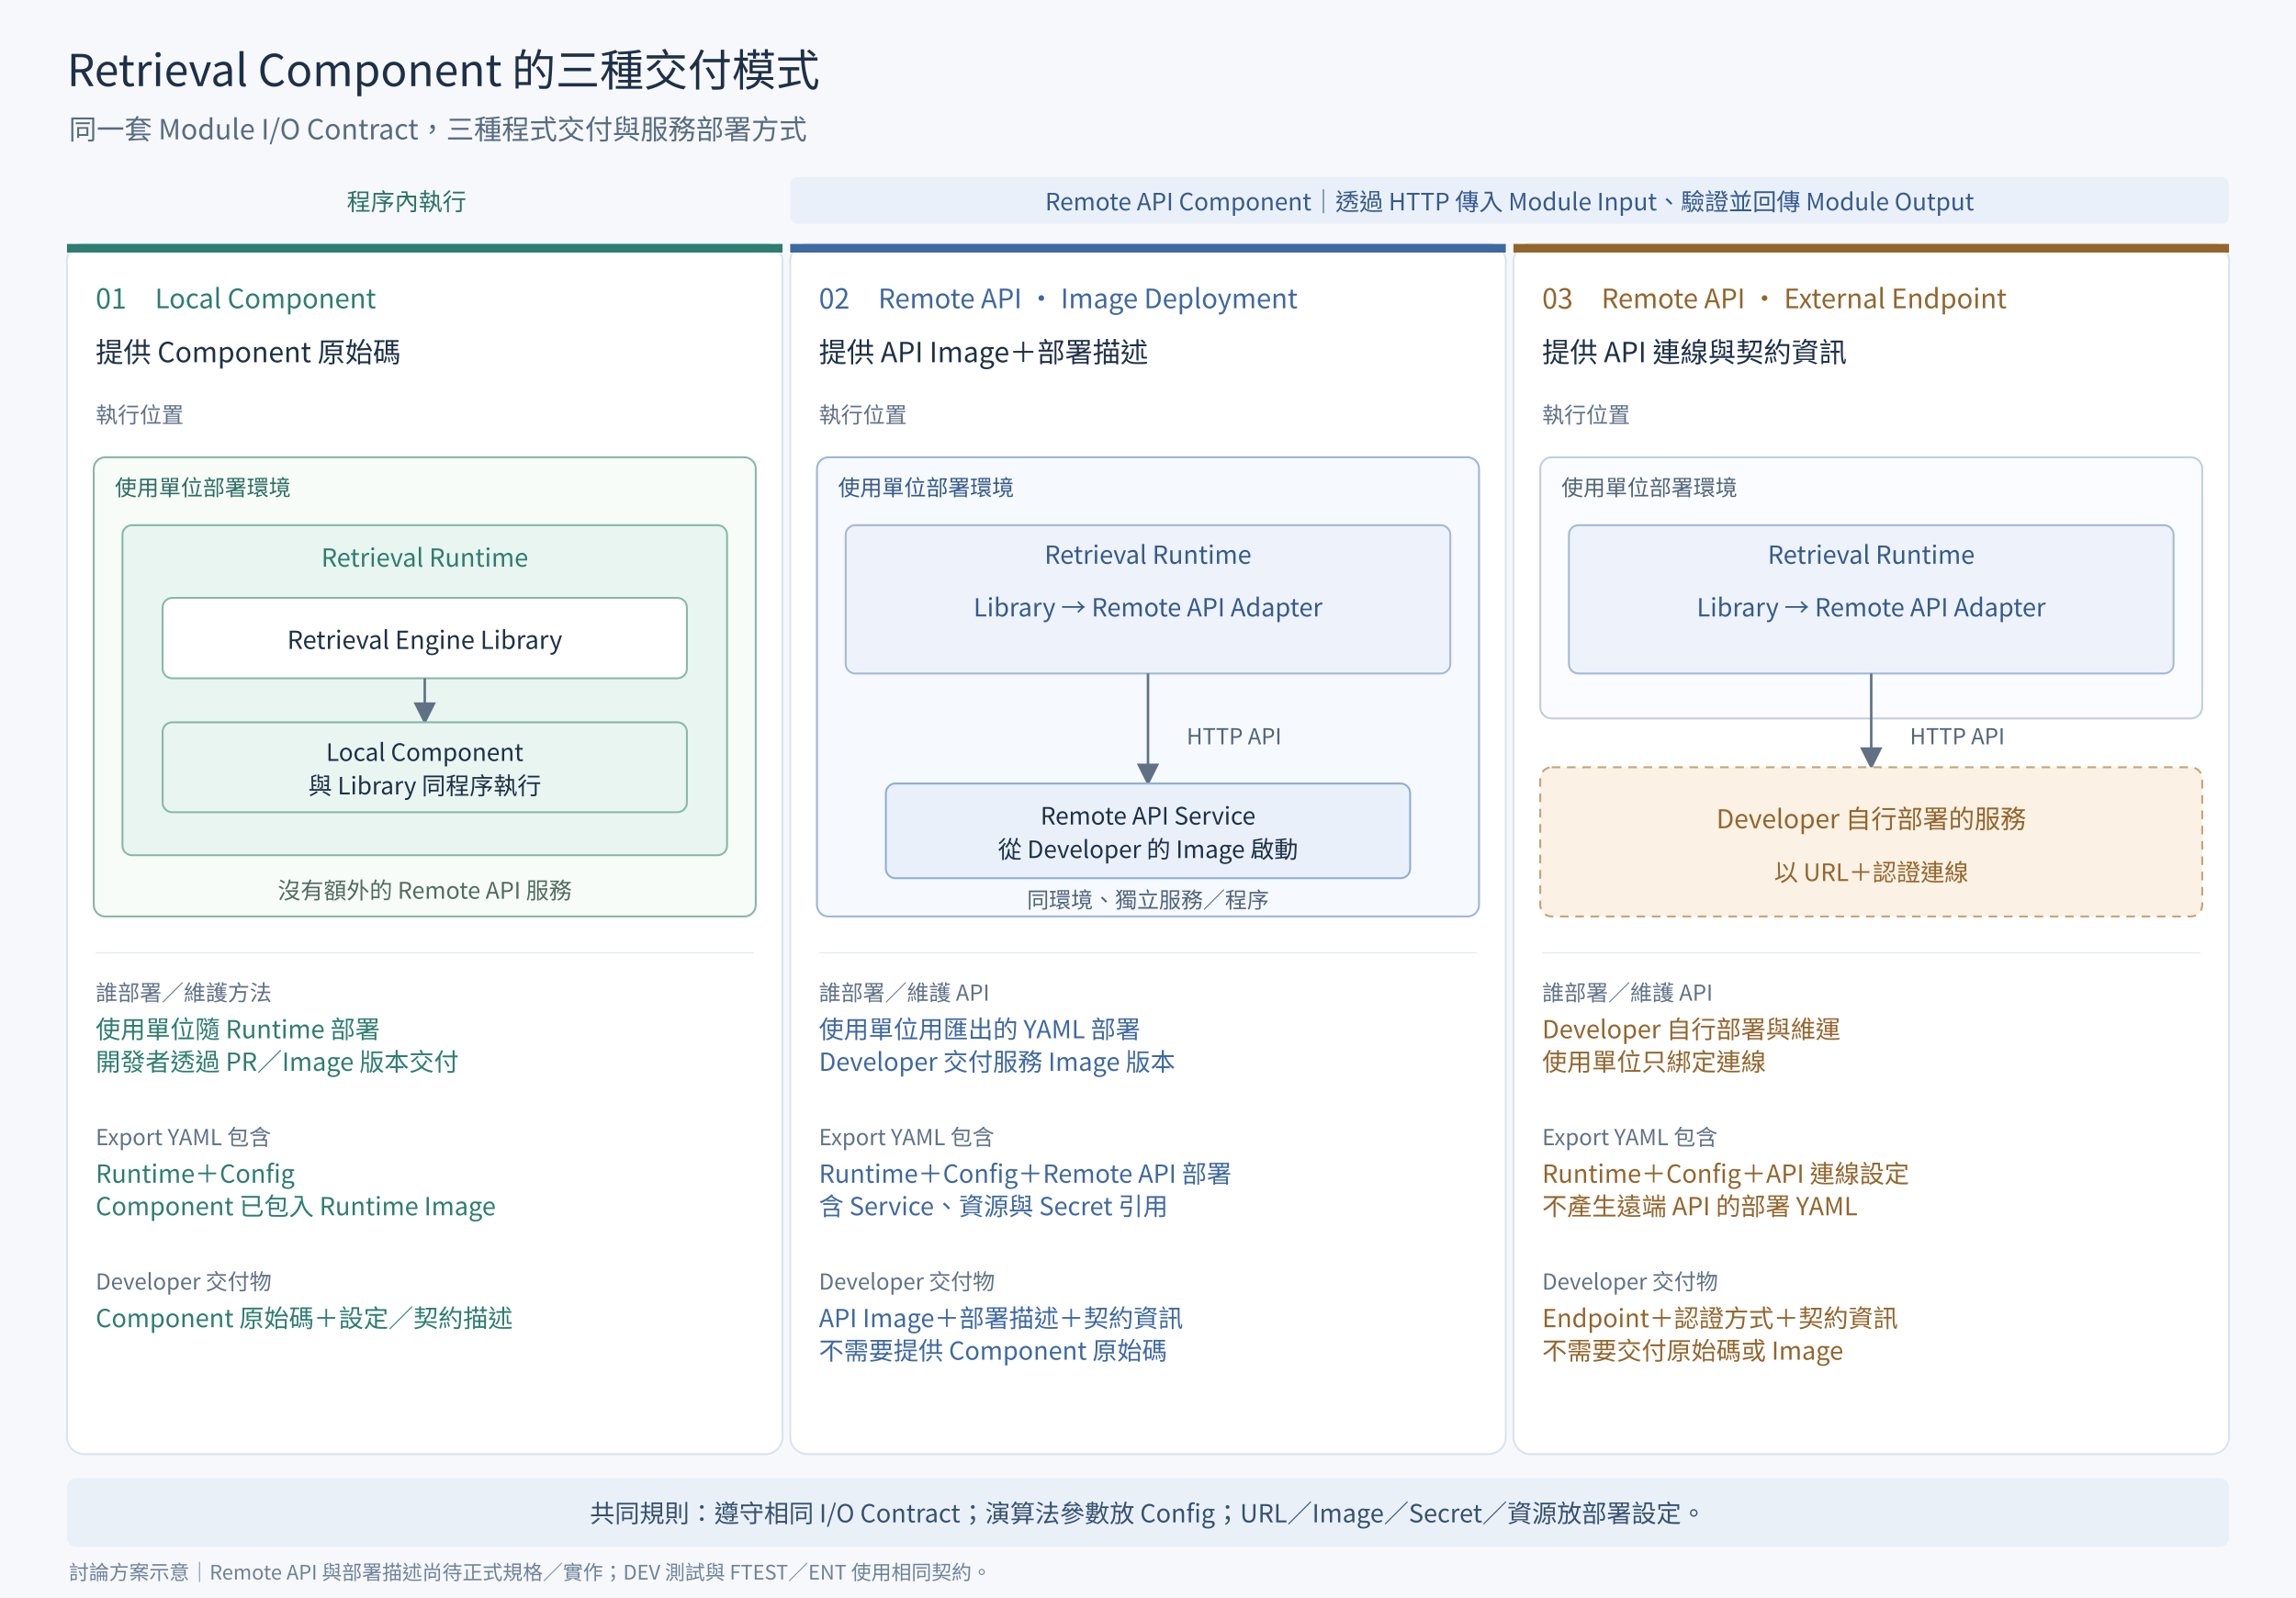
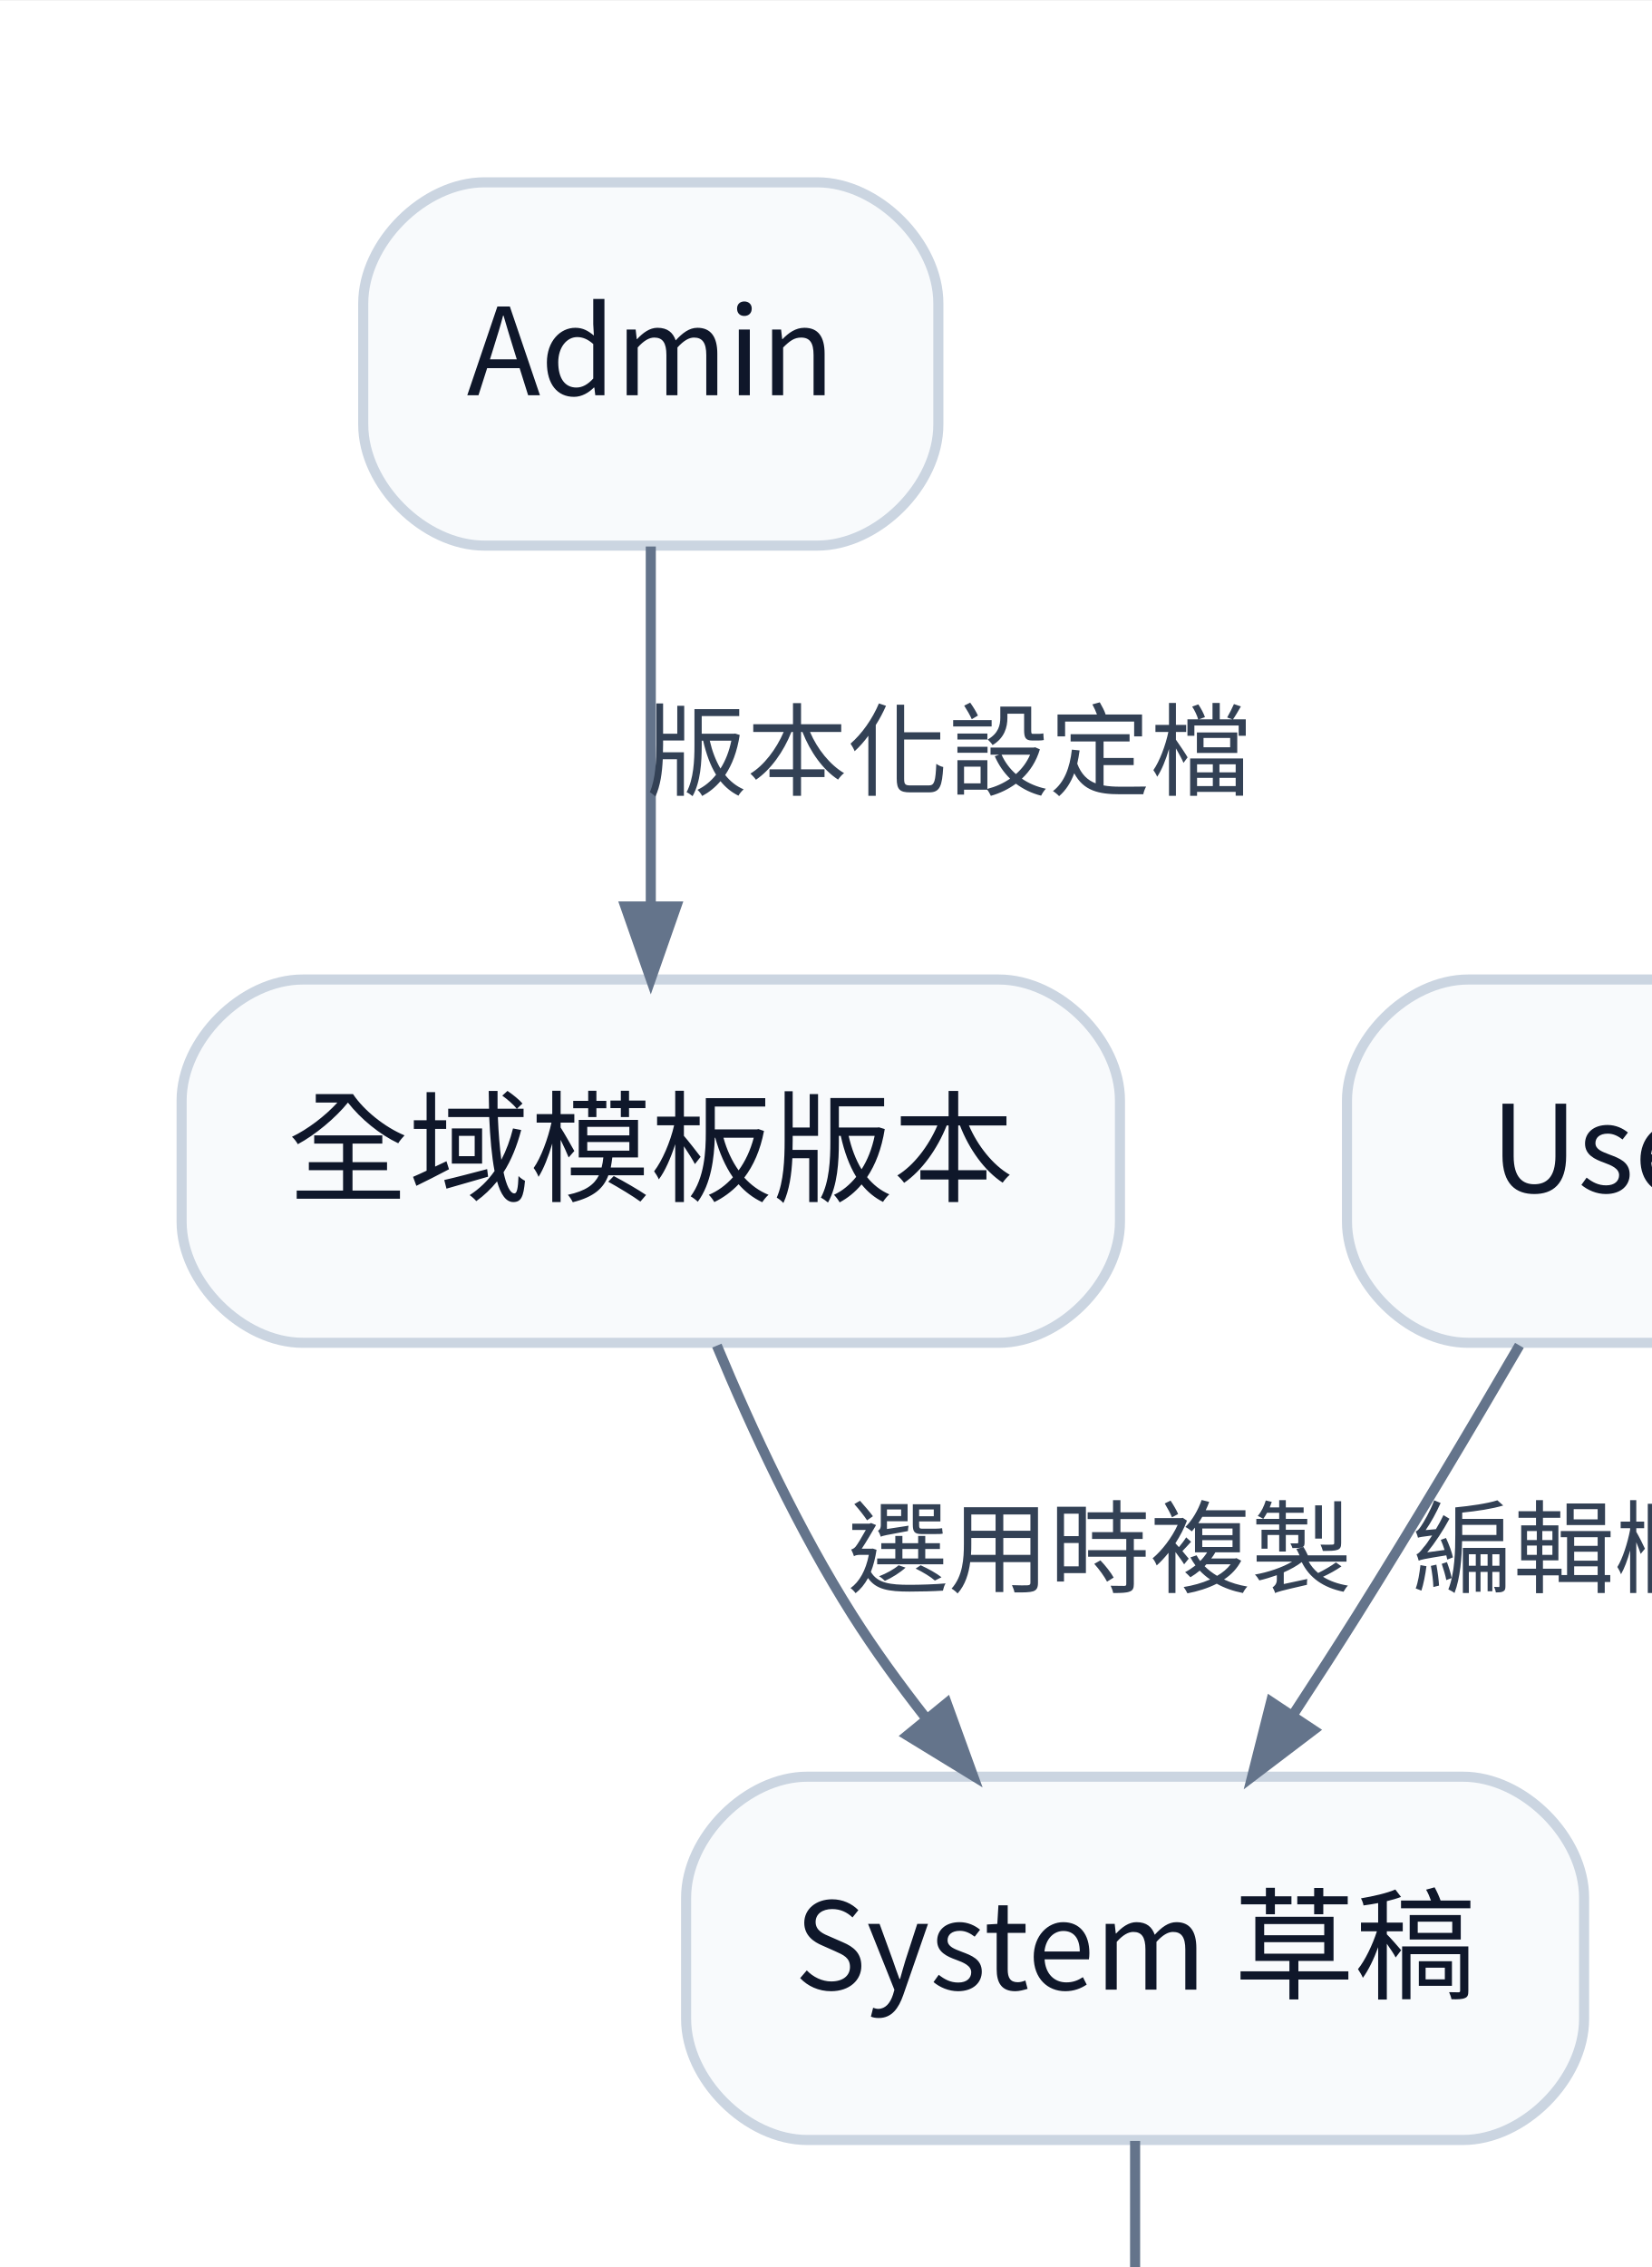
- <svg xmlns="http://www.w3.org/2000/svg" width="2400" height="1670" viewBox="0 0 2400 1670" role="img" aria-labelledby="title desc">
-   <defs>
-     <marker id="arrow" markerWidth="9" markerHeight="9" refX="8" refY="4.5" orient="auto">
-       <path d="M0 0 L9 4.5 L0 9Z" fill="#607186" />
-     </marker>
-   </defs>
-   <rect width="2400" height="1670" fill="#f6f8fc" />
-   <style>text{font-family:'Noto Sans CJK TC',sans-serif;dominant-baseline:central;fill:#1e3048}.arrow{fill:none;stroke:#607186;stroke-width:2.6;marker-end:url(#arrow)}</style>
-   <text x="70" y="70" style="font-size:46px;fill:#1e3048;text-anchor:start;font-weight:500">Retrieval Component 的三種交付模式</text>
-   <text x="72" y="133" style="font-size:29px;fill:#586b81;text-anchor:start;font-weight:400">同一套 Module I/O Contract，三種程式交付與服務部署方式</text>
-   <rect x="826" y="185" width="1504" height="49" rx="8" fill="#eaf0fa" stroke="none" stroke-width="2" />
-   <text x="1578" y="209" style="font-size:25px;fill:#365a8c;text-anchor:middle;font-weight:400">Remote API Component｜透過 HTTP 傳入 Module Input、驗證並回傳 Module Output</text>
-   <text x="425" y="209" style="font-size:25px;fill:#2b7166;text-anchor:middle;font-weight:400">程序內執行</text>
-   <rect x="70" y="255" width="748" height="1265" rx="18" fill="#fff" stroke="#dce3ed" stroke-width="2" />
-   <rect x="70" y="255" width="748" height="9" rx="0" fill="#2d7d70" stroke="none" stroke-width="2" />
-   <text x="100" y="310" style="font-size:29px;fill:#2d7d70;text-anchor:start;font-weight:500">01</text>
-   <text x="162" y="310" style="font-size:28px;fill:#2d7d70;text-anchor:start;font-weight:500">Local Component</text>
-   <text x="100" y="366" style="font-size:29px;fill:#1e3048;text-anchor:start;font-weight:500">提供 Component 原始碼</text>
-   <text x="100" y="432" style="font-size:23px;fill:#617187;text-anchor:start;font-weight:400">執行位置</text>
-   <rect x="98" y="478" width="692" height="480" rx="12" fill="#f7fcf9" stroke="#8bb4a6" stroke-width="2" />
-   <text x="120" y="508" style="font-size:23px;fill:#2d6d61;text-anchor:start;font-weight:400">使用單位部署環境</text>
-   <rect x="128" y="549" width="632" height="345" rx="10" fill="#e9f5f0" stroke="#89b7aa" stroke-width="2" />
-   <text x="444.0" y="581" style="font-size:26px;fill:#2d7d70;text-anchor:middle;font-weight:400">Retrieval Runtime</text>
-   <rect x="170" y="625" width="548" height="84" rx="10" fill="#fff" stroke="#89b7aa" stroke-width="2" />
-   <text x="444.0" y="667.0" style="font-size:26px;fill:#1e3048;text-anchor:middle;font-weight:400">Retrieval Engine Library</text>
-   <path class="arrow" d="M444.0 709 L444.0 755" />
-   <rect x="170" y="755" width="548" height="94" rx="10" fill="#e9f5f0" stroke="#89b7aa" stroke-width="2" />
-   <text x="444.0" y="784.5" style="font-size:25px;fill:#1e3048;text-anchor:middle;font-weight:400">Local Component</text>
-   <text x="444.0" y="819.5" style="font-size:25px;fill:#1e3048;text-anchor:middle;font-weight:400">與 Library 同程序執行</text>
-   <text x="444.0" y="929" style="font-size:24px;fill:#526b62;text-anchor:middle;font-weight:400">沒有額外的 Remote API 服務</text>
-   <path d="M100 996 L788 996" stroke="#e1e7ef" />
-   <text x="100" y="1036" style="font-size:23px;fill:#617187;text-anchor:start;font-weight:400">誰部署／維護方法</text>
-   <text x="100" y="1074" style="font-size:26px;fill:#2d7d70;text-anchor:start;font-weight:400">使用單位隨 Runtime 部署</text>
-   <text x="100" y="1108" style="font-size:26px;fill:#2d7d70;text-anchor:start;font-weight:400">開發者透過 PR／Image 版本交付</text>
-   <text x="100" y="1187" style="font-size:23px;fill:#617187;text-anchor:start;font-weight:400">Export YAML 包含</text>
-   <text x="100" y="1225" style="font-size:26px;fill:#2d7d70;text-anchor:start;font-weight:400">Runtime＋Config</text>
-   <text x="100" y="1259" style="font-size:26px;fill:#2d7d70;text-anchor:start;font-weight:400">Component 已包入 Runtime Image</text>
-   <text x="100" y="1338" style="font-size:23px;fill:#617187;text-anchor:start;font-weight:400">Developer 交付物</text>
-   <text x="100" y="1376" style="font-size:26px;fill:#2d7d70;text-anchor:start;font-weight:400">Component 原始碼＋設定／契約描述</text>
-   <rect x="826" y="255" width="748" height="1265" rx="18" fill="#fff" stroke="#dce3ed" stroke-width="2" />
-   <rect x="826" y="255" width="748" height="9" rx="0" fill="#3e68a2" stroke="none" stroke-width="2" />
-   <text x="856" y="310" style="font-size:29px;fill:#3e68a2;text-anchor:start;font-weight:500">02</text>
-   <text x="918" y="310" style="font-size:28px;fill:#3e68a2;text-anchor:start;font-weight:500">Remote API · Image Deployment</text>
-   <text x="856" y="366" style="font-size:29px;fill:#1e3048;text-anchor:start;font-weight:500">提供 API Image＋部署描述</text>
-   <text x="856" y="432" style="font-size:23px;fill:#617187;text-anchor:start;font-weight:400">執行位置</text>
-   <rect x="854" y="478" width="692" height="480" rx="12" fill="#f6f9fe" stroke="#9eb5d5" stroke-width="2" />
-   <text x="876" y="508" style="font-size:23px;fill:#365a8c;text-anchor:start;font-weight:400">使用單位部署環境</text>
-   <rect x="884" y="549" width="632" height="155" rx="10" fill="#edf2fb" stroke="#a4b9d7" stroke-width="2" />
-   <text x="1200.0" y="578" style="font-size:26px;fill:#365a8c;text-anchor:middle;font-weight:400">Retrieval Runtime</text>
-   <text x="1200.0" y="633" style="font-size:26px;fill:#365a8c;text-anchor:middle;font-weight:400">Library → Remote API Adapter</text>
-   <path class="arrow" d="M1200.0 704 L1200.0 819" />
-   <text x="1290.0" y="768" style="font-size:23px;fill:#52647a;text-anchor:middle;font-weight:400">HTTP API</text>
-   <rect x="926" y="819" width="548" height="99" rx="10" fill="#eaf0fa" stroke="#91add1" stroke-width="2" />
-   <text x="1200.0" y="851.0" style="font-size:25px;fill:#1e3048;text-anchor:middle;font-weight:400">Remote API Service</text>
-   <text x="1200.0" y="886.0" style="font-size:25px;fill:#1e3048;text-anchor:middle;font-weight:400">從 Developer 的 Image 啟動</text>
-   <text x="1200.0" y="939" style="font-size:23px;fill:#52647a;text-anchor:middle;font-weight:400">同環境、獨立服務／程序</text>
-   <path d="M856 996 L1544 996" stroke="#e1e7ef" />
-   <text x="856" y="1036" style="font-size:23px;fill:#617187;text-anchor:start;font-weight:400">誰部署／維護 API</text>
-   <text x="856" y="1074" style="font-size:26px;fill:#3e68a2;text-anchor:start;font-weight:400">使用單位用匯出的 YAML 部署</text>
-   <text x="856" y="1108" style="font-size:26px;fill:#3e68a2;text-anchor:start;font-weight:400">Developer 交付服務 Image 版本</text>
-   <text x="856" y="1187" style="font-size:23px;fill:#617187;text-anchor:start;font-weight:400">Export YAML 包含</text>
-   <text x="856" y="1225" style="font-size:26px;fill:#3e68a2;text-anchor:start;font-weight:400">Runtime＋Config＋Remote API 部署</text>
-   <text x="856" y="1259" style="font-size:26px;fill:#3e68a2;text-anchor:start;font-weight:400">含 Service、資源與 Secret 引用</text>
-   <text x="856" y="1338" style="font-size:23px;fill:#617187;text-anchor:start;font-weight:400">Developer 交付物</text>
-   <text x="856" y="1376" style="font-size:26px;fill:#3e68a2;text-anchor:start;font-weight:400">API Image＋部署描述＋契約資訊</text>
-   <text x="856" y="1410" style="font-size:26px;fill:#3e68a2;text-anchor:start;font-weight:400">不需要提供 Component 原始碼</text>
-   <rect x="1582" y="255" width="748" height="1265" rx="18" fill="#fff" stroke="#dce3ed" stroke-width="2" />
-   <rect x="1582" y="255" width="748" height="9" rx="0" fill="#93652c" stroke="none" stroke-width="2" />
-   <text x="1612" y="310" style="font-size:29px;fill:#93652c;text-anchor:start;font-weight:500">03</text>
-   <text x="1674" y="310" style="font-size:28px;fill:#93652c;text-anchor:start;font-weight:500">Remote API · External Endpoint</text>
-   <text x="1612" y="366" style="font-size:29px;fill:#1e3048;text-anchor:start;font-weight:500">提供 API 連線與契約資訊</text>
-   <text x="1612" y="432" style="font-size:23px;fill:#617187;text-anchor:start;font-weight:400">執行位置</text>
-   <rect x="1610" y="478" width="692" height="273" rx="12" fill="#fbfcff" stroke="#c3cddd" stroke-width="2" />
-   <text x="1632" y="508" style="font-size:23px;fill:#52647a;text-anchor:start;font-weight:400">使用單位部署環境</text>
-   <rect x="1640" y="549" width="632" height="155" rx="10" fill="#edf2fb" stroke="#a4b9d7" stroke-width="2" />
-   <text x="1956.0" y="578" style="font-size:26px;fill:#365a8c;text-anchor:middle;font-weight:400">Retrieval Runtime</text>
-   <text x="1956.0" y="633" style="font-size:26px;fill:#365a8c;text-anchor:middle;font-weight:400">Library → Remote API Adapter</text>
-   <path class="arrow" d="M1956.0 704 L1956.0 802" />
-   <text x="2046.0" y="768" style="font-size:23px;fill:#52647a;text-anchor:middle;font-weight:400">HTTP API</text>
-   <rect x="1610" y="802" width="692" height="156" rx="12" fill="#fbf1e4" stroke="#c6a277" stroke-width="2" stroke-dasharray="9 7" />
-   <text x="1956.0" y="854" style="font-size:27px;fill:#93652c;text-anchor:middle;font-weight:400">Developer 自行部署的服務</text>
-   <text x="1956.0" y="910" style="font-size:25px;fill:#93652c;text-anchor:middle;font-weight:400">以 URL＋認證連線</text>
-   <path d="M1612 996 L2300 996" stroke="#e1e7ef" />
-   <text x="1612" y="1036" style="font-size:23px;fill:#617187;text-anchor:start;font-weight:400">誰部署／維護 API</text>
-   <text x="1612" y="1074" style="font-size:26px;fill:#93652c;text-anchor:start;font-weight:400">Developer 自行部署與維運</text>
-   <text x="1612" y="1108" style="font-size:26px;fill:#93652c;text-anchor:start;font-weight:400">使用單位只綁定連線</text>
-   <text x="1612" y="1187" style="font-size:23px;fill:#617187;text-anchor:start;font-weight:400">Export YAML 包含</text>
-   <text x="1612" y="1225" style="font-size:26px;fill:#93652c;text-anchor:start;font-weight:400">Runtime＋Config＋API 連線設定</text>
-   <text x="1612" y="1259" style="font-size:26px;fill:#93652c;text-anchor:start;font-weight:400">不產生遠端 API 的部署 YAML</text>
-   <text x="1612" y="1338" style="font-size:23px;fill:#617187;text-anchor:start;font-weight:400">Developer 交付物</text>
-   <text x="1612" y="1376" style="font-size:26px;fill:#93652c;text-anchor:start;font-weight:400">Endpoint＋認證方式＋契約資訊</text>
-   <text x="1612" y="1410" style="font-size:26px;fill:#93652c;text-anchor:start;font-weight:400">不需要交付原始碼或 Image</text>
-   <rect x="70" y="1545" width="2260" height="72" rx="10" fill="#eaf0f8" stroke="none" stroke-width="2" />
-   <text x="1200" y="1580" style="font-size:26px;fill:#365170;text-anchor:middle;font-weight:400">共同規則：遵守相同 I/O Contract；演算法參數放 Config；URL／Image／Secret／資源放部署設定。</text>
-   <text x="72" y="1642" style="font-size:21px;fill:#708197;text-anchor:start;font-weight:400">討論方案示意｜Remote API 與部署描述尚待正式規格／實作；DEV 測試與 FTEST／ENT 使用相同契約。</text>
+ <svg xmlns="http://www.w3.org/2000/svg" width="709pt" height="973pt" viewBox="0.00 0.00 340.50 467.00">
+   <g id="graph0" class="graph" transform="scale(2.08 2.08) rotate(0) translate(18 449)">
+     <polygon fill="white" stroke="transparent" points="-18,18 -18,-449 322.5,-449 322.5,18 -18,18" />
+     <g id="node1" class="node">
+       <path fill="#f8fafc" stroke="#cbd5e1" d="M63,-431C63,-431 30,-431 30,-431 24,-431 18,-425 18,-419 18,-419 18,-407 18,-407 18,-401 24,-395 30,-395 30,-395 63,-395 63,-395 69,-395 75,-401 75,-407 75,-407 75,-419 75,-419 75,-425 69,-431 63,-431" />
+       <text text-anchor="middle" x="46.5" y="-409.9" font-family="Noto Sans CJK TC" font-size="12.00" fill="#0f172a">Admin</text>
+     </g>
+     <g id="node2" class="node">
+       <path fill="#f8fafc" stroke="#cbd5e1" d="M81,-352C81,-352 12,-352 12,-352 6,-352 0,-346 0,-340 0,-340 0,-328 0,-328 0,-322 6,-316 12,-316 12,-316 81,-316 81,-316 87,-316 93,-322 93,-328 93,-328 93,-340 93,-340 93,-346 87,-352 81,-352" />
+       <text text-anchor="middle" x="46.5" y="-330.9" font-family="Noto Sans CJK TC" font-size="12.00" fill="#0f172a">全域模板版本</text>
+     </g>
+     <g id="edge1" class="edge">
+       <path fill="none" stroke="#64748b" d="M46.5,-394.91C46.5,-384.44 46.5,-370.88 46.5,-359.31" />
+       <polygon fill="#64748b" stroke="#64748b" points="49.02,-359.24 46.5,-352.04 43.98,-359.24 49.02,-359.24" />
+       <text text-anchor="middle" x="76" y="-371" font-family="Noto Sans CJK TC" font-size="10.00" fill="#334155">版本化設定檔</text>
+     </g>
+     <g id="node4" class="node">
+       <path fill="#f8fafc" stroke="#cbd5e1" d="M127,-273C127,-273 62,-273 62,-273 56,-273 50,-267 50,-261 50,-261 50,-249 50,-249 50,-243 56,-237 62,-237 62,-237 127,-237 127,-237 133,-237 139,-243 139,-249 139,-249 139,-261 139,-261 139,-267 133,-273 127,-273" />
+       <text text-anchor="middle" x="94.5" y="-251.9" font-family="Noto Sans CJK TC" font-size="12.00" fill="#0f172a">System 草稿</text>
+     </g>
+     <g id="edge2" class="edge">
+       <path fill="none" stroke="#64748b" d="M53.05,-315.72C56.53,-307.36 61.2,-297.36 66.5,-289 68.66,-285.59 71.15,-282.16 73.73,-278.86" />
+       <polygon fill="#64748b" stroke="#64748b" points="75.83,-280.28 78.43,-273.11 71.93,-277.09 75.83,-280.28" />
+       <text text-anchor="middle" x="91" y="-292" font-family="Noto Sans CJK TC" font-size="10.00" fill="#334155">選用時複製</text>
+     </g>
+     <g id="node3" class="node">
+       <path fill="#f8fafc" stroke="#cbd5e1" d="M157.5,-352C157.5,-352 127.5,-352 127.5,-352 121.5,-352 115.5,-346 115.5,-340 115.5,-340 115.5,-328 115.5,-328 115.5,-322 121.5,-316 127.5,-316 127.5,-316 157.5,-316 157.5,-316 163.5,-316 169.5,-322 169.5,-328 169.5,-328 169.5,-340 169.5,-340 169.5,-346 163.5,-352 157.5,-352" />
+       <text text-anchor="middle" x="142.5" y="-330.9" font-family="Noto Sans CJK TC" font-size="12.00" fill="#0f172a">User</text>
+     </g>
+     <g id="edge3" class="edge">
+       <path fill="none" stroke="#64748b" d="M132.59,-315.74C127.83,-307.57 121.97,-297.72 116.5,-289 114.49,-285.8 112.33,-282.46 110.18,-279.18" />
+       <polygon fill="#64748b" stroke="#64748b" points="112.17,-277.62 106.1,-273.01 107.97,-280.41 112.17,-277.62" />
+       <text text-anchor="middle" x="157" y="-292" font-family="Noto Sans CJK TC" font-size="10.00" fill="#334155">編輯欄位與服務</text>
+     </g>
+     <g id="node5" class="node">
+       <path fill="#f8fafc" stroke="#cbd5e1" d="M124.5,-194C124.5,-194 64.5,-194 64.5,-194 58.5,-194 52.5,-188 52.5,-182 52.5,-182 52.5,-170 52.5,-170 52.5,-164 58.5,-158 64.5,-158 64.5,-158 124.5,-158 124.5,-158 130.5,-158 136.5,-164 136.5,-170 136.5,-170 136.5,-182 136.5,-182 136.5,-188 130.5,-194 124.5,-194" />
+       <text text-anchor="middle" x="94.5" y="-172.9" font-family="Noto Sans CJK TC" font-size="12.00" fill="#0f172a">有效 Config</text>
+     </g>
+     <g id="edge4" class="edge">
+       <path fill="none" stroke="#64748b" d="M94.5,-236.91C94.5,-226.44 94.5,-212.88 94.5,-201.31" />
+       <polygon fill="#64748b" stroke="#64748b" points="97.02,-201.24 94.5,-194.04 91.98,-201.24 97.02,-201.24" />
+       <text text-anchor="middle" x="119" y="-213" font-family="Noto Sans CJK TC" font-size="10.00" fill="#334155">驗證並儲存</text>
+     </g>
+     <g id="node8" class="node">
+       <path fill="#f8fafc" stroke="#cbd5e1" d="M212,-115C212,-115 115,-115 115,-115 109,-115 103,-109 103,-103 103,-103 103,-91 103,-91 103,-85 109,-79 115,-79 115,-79 212,-79 212,-79 218,-79 224,-85 224,-91 224,-91 224,-103 224,-103 224,-109 218,-115 212,-115" />
+       <text text-anchor="middle" x="163.5" y="-93.9" font-family="Noto Sans CJK TC" font-size="12.00" fill="#0f172a">Retrieval Runtime</text>
+     </g>
+     <g id="edge5" class="edge">
+       <path fill="none" stroke="#64748b" d="M105.85,-157.63C111.64,-149.26 119.02,-139.26 126.5,-131 129.84,-127.31 133.55,-123.61 137.31,-120.08" />
+       <polygon fill="#64748b" stroke="#64748b" points="139.18,-121.79 142.79,-115.07 135.78,-118.07 139.18,-121.79" />
+       <text text-anchor="middle" x="157" y="-134" font-family="Noto Sans CJK TC" font-size="10.00" fill="#334155">固定 Revision</text>
+     </g>
+     <g id="node6" class="node">
+       <path fill="#f8fafc" stroke="#cbd5e1" d="M136,-36C136,-36 67,-36 67,-36 61,-36 55,-30 55,-24 55,-24 55,-12 55,-12 55,-6 61,0 67,0 67,0 136,0 136,0 142,0 148,-6 148,-12 148,-12 148,-24 148,-24 148,-30 142,-36 136,-36" />
+       <text text-anchor="middle" x="101.5" y="-14.9" font-family="Noto Sans CJK TC" font-size="12.00" fill="#0f172a">平台內建方法</text>
+     </g>
+     <g id="node7" class="node">
+       <path fill="#f8fafc" stroke="#cbd5e1" d="M271,-36C271,-36 182,-36 182,-36 176,-36 170,-30 170,-24 170,-24 170,-12 170,-12 170,-6 176,0 182,0 182,0 271,0 271,0 277,0 283,-6 283,-12 283,-12 283,-24 283,-24 283,-30 277,-36 271,-36" />
+       <text text-anchor="middle" x="226.5" y="-14.9" font-family="Noto Sans CJK TC" font-size="12.00" fill="#0f172a">外部 Remote API</text>
+     </g>
+     <g id="edge7" class="edge">
+       <path fill="none" stroke="#64748b" d="M149.74,-78.91C140.91,-67.95 129.34,-53.58 119.75,-41.67" />
+       <polygon fill="#64748b" stroke="#64748b" points="121.7,-40.07 115.22,-36.04 117.77,-43.23 121.7,-40.07" />
+       <text text-anchor="middle" x="165" y="-55" font-family="Noto Sans CJK TC" font-size="10.00" fill="#334155">執行內建方法</text>
+     </g>
+     <g id="edge8" class="edge">
+       <path fill="none" stroke="#64748b" d="M184.28,-78.77C189.54,-73.94 194.97,-68.49 199.5,-63 204.63,-56.78 209.49,-49.49 213.64,-42.66" />
+       <polygon fill="#64748b" stroke="#64748b" points="216.06,-43.52 217.53,-36.03 211.71,-40.97 216.06,-43.52" />
+       <text text-anchor="middle" x="235.5" y="-55" font-family="Noto Sans CJK TC" font-size="10.00" fill="#334155">依契約 POST</text>
+     </g>
+     <g id="node9" class="node">
+       <path fill="#f8fafc" stroke="#cbd5e1" d="M292.5,-194C292.5,-194 170.5,-194 170.5,-194 164.5,-194 158.5,-188 158.5,-182 158.5,-182 158.5,-170 158.5,-170 158.5,-164 164.5,-158 170.5,-158 170.5,-158 292.5,-158 292.5,-158 298.5,-158 304.5,-164 304.5,-170 304.5,-170 304.5,-182 304.5,-182 304.5,-188 298.5,-194 292.5,-194" />
+       <text text-anchor="middle" x="231.5" y="-172.9" font-family="Noto Sans CJK TC" font-size="12.00" fill="#0f172a">環境 Endpoint / Secret</text>
+     </g>
+     <g id="edge6" class="edge">
+       <path fill="none" stroke="#64748b" d="M216.41,-157.91C206.72,-146.95 194.04,-132.58 183.52,-120.67" />
+       <polygon fill="#64748b" stroke="#64748b" points="185.2,-118.77 178.55,-115.04 181.43,-122.11 185.2,-118.77" />
+       <text text-anchor="middle" x="231" y="-134" font-family="Noto Sans CJK TC" font-size="10.00" fill="#334155">解析環境綁定</text>
+     </g>
+   </g>
</svg>
